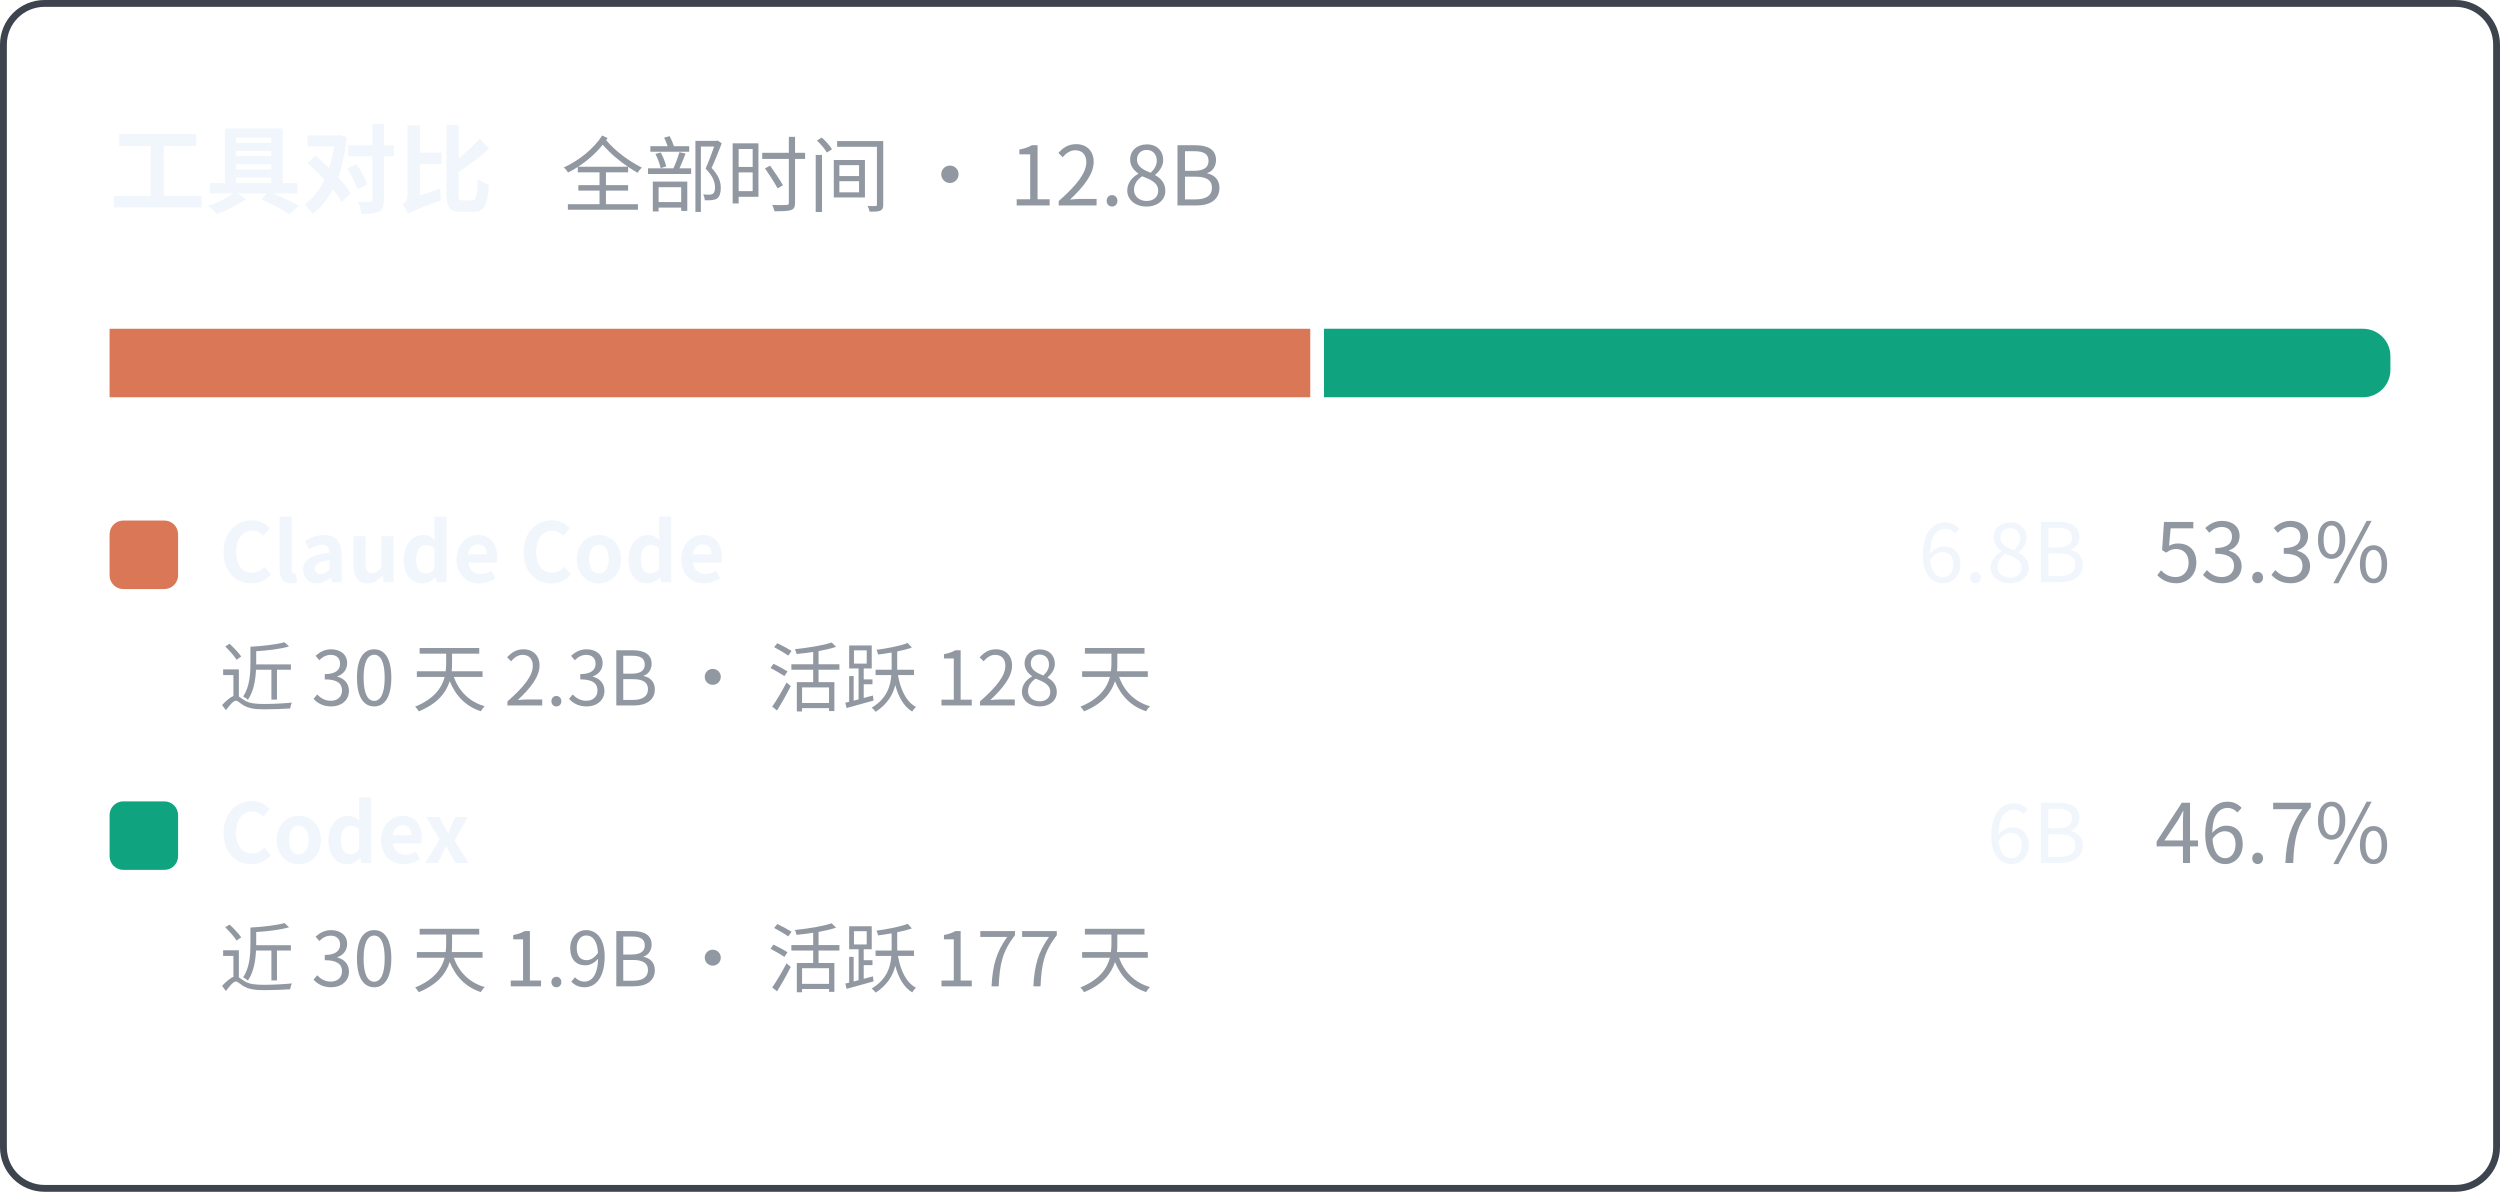
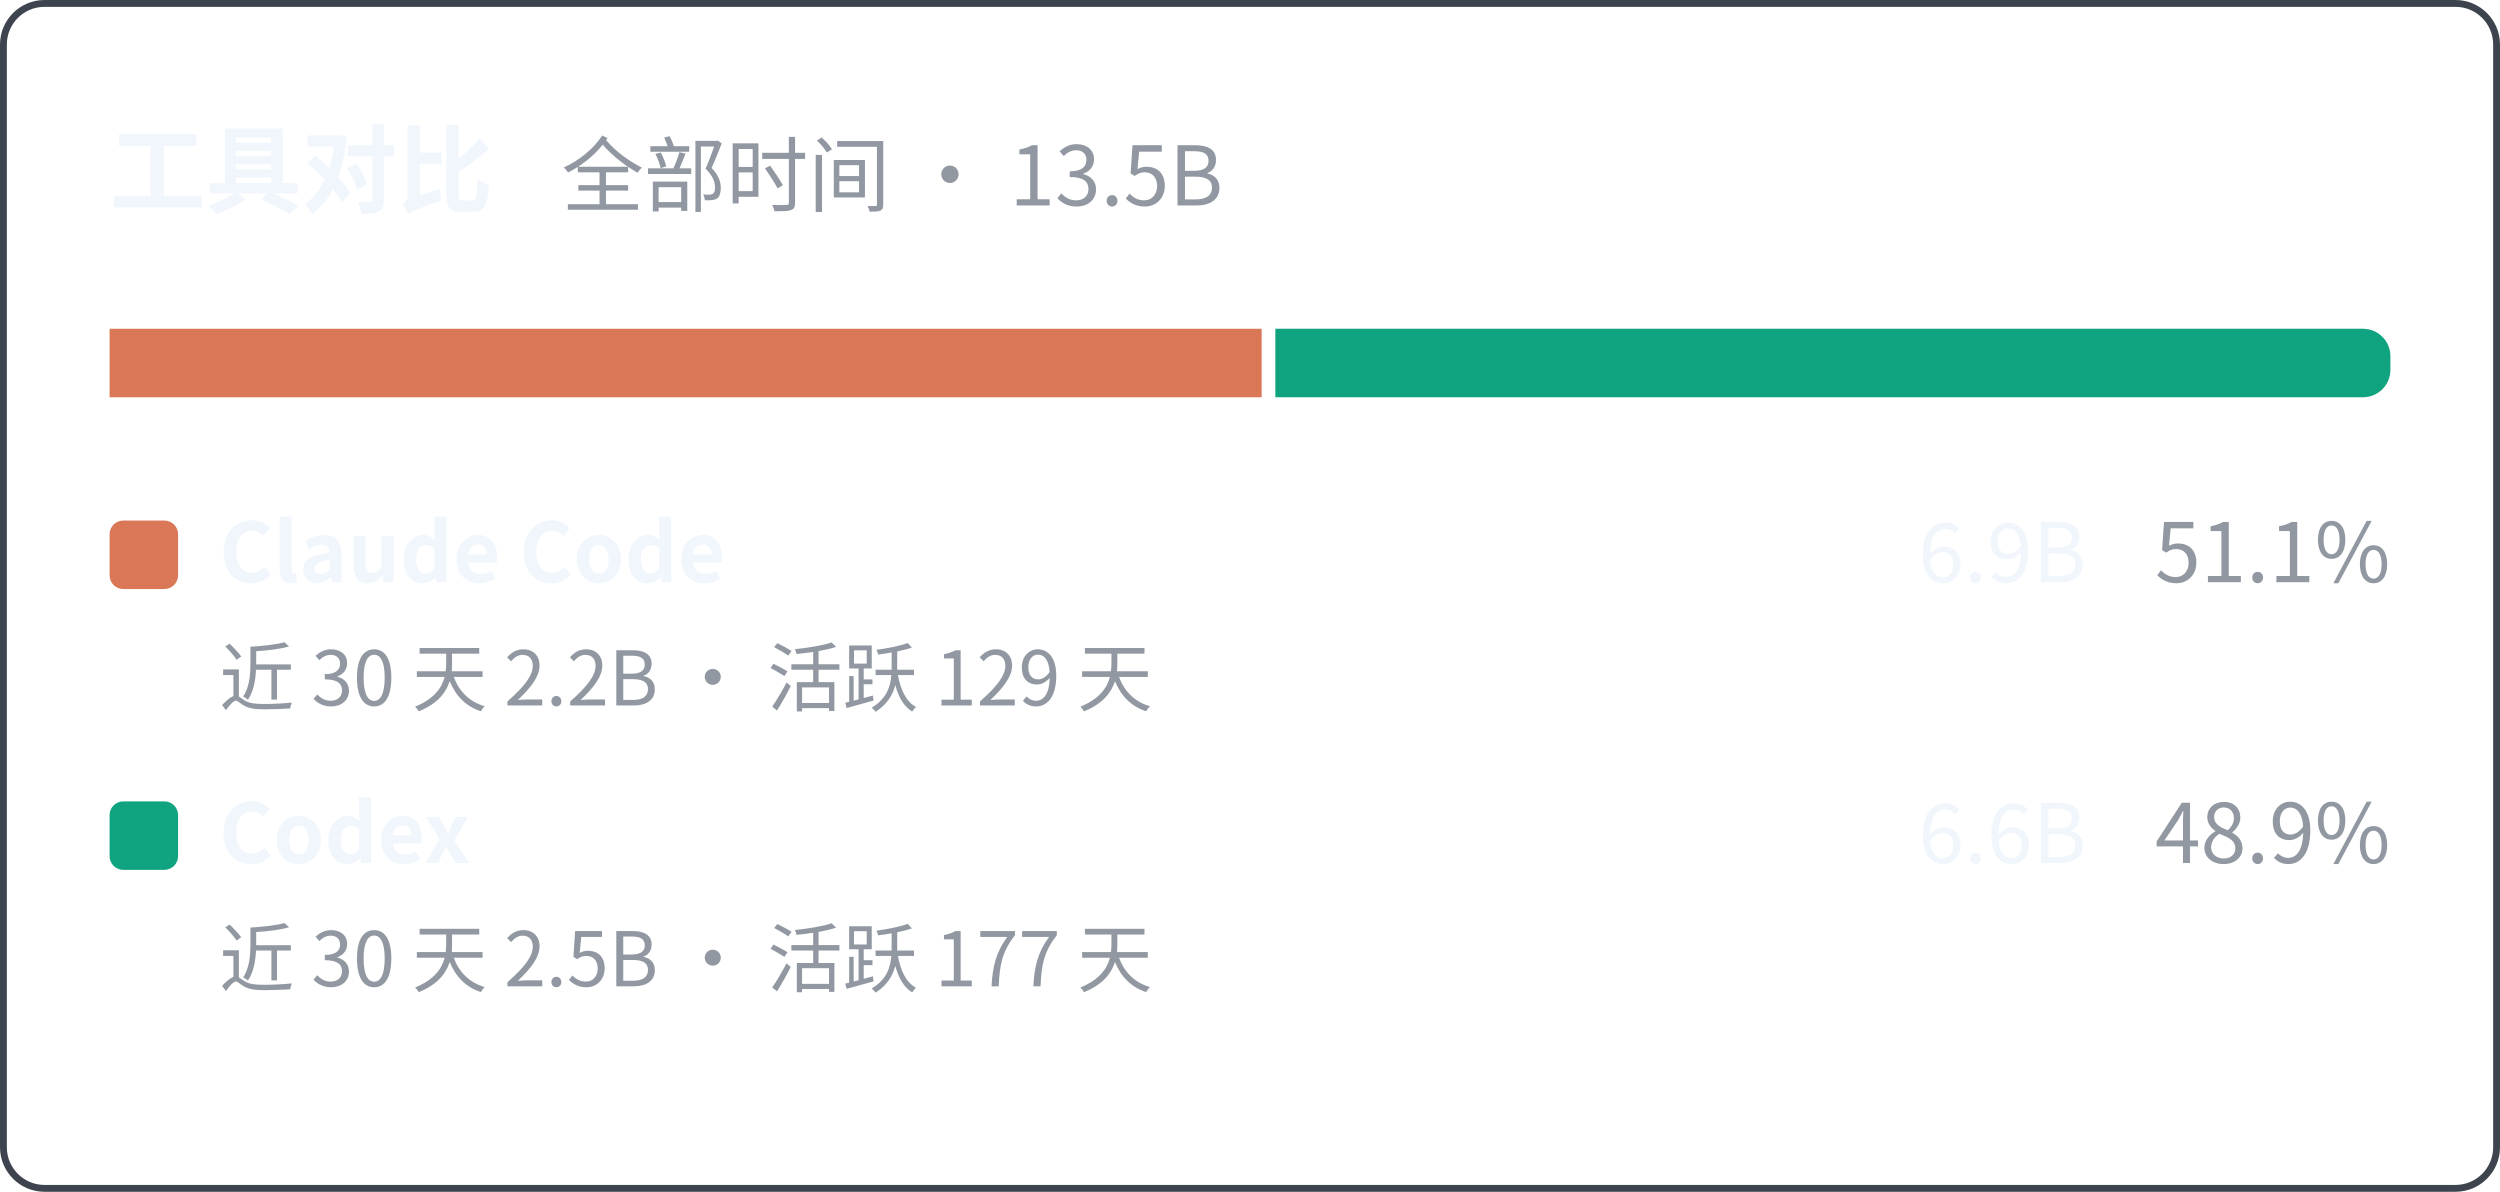
<svg xmlns="http://www.w3.org/2000/svg" width="365" height="174" viewBox="0 0 365 174" font-family="system-ui, -apple-system, 'Segoe UI', 'PingFang SC', 'Microsoft YaHei', 'Noto Sans CJK SC', sans-serif">
  <rect x="0.5" y="0.5" width="364" height="173" rx="6" fill="none" stroke="#3d444d" />
-   <text x="16" y="30" font-size="14" font-weight="600" fill="#f0f6fc">工具对比<tspan dx="10" font-size="12" font-weight="400" fill="#9198a1">全部时间 · 12.8B</tspan>
+   <text x="16" y="30" font-size="14" font-weight="600" fill="#f0f6fc">工具对比<tspan dx="10" font-size="12" font-weight="400" fill="#9198a1">全部时间 · 13.5B</tspan>
  </text>
-   <rect x="16.0" y="48" width="175.3" height="10" fill="#d97757" />
-   <path d="M193.3 48 h151.7 a4.0 4.0 0 0 1 4.0 4.0 v2.0 a4.0 4.0 0 0 1 -4.0 4.0 h-151.7 z" fill="#10a37f" />
+   <rect x="16.0" y="48" width="168.2" height="10" fill="#d97757" />
+   <path d="M186.2 48 h158.8 a4.0 4.0 0 0 1 4.0 4.0 v2.0 a4.0 4.0 0 0 1 -4.0 4.0 h-158.8 z" fill="#10a37f" />
  <rect x="16" y="76.0" width="10" height="10" rx="2" fill="#d97757" />
  <text x="32" y="85.0" font-size="12" font-weight="600" fill="#f0f6fc">Claude Code</text>
-   <text x="349" y="85.0" font-size="12" text-anchor="end" fill="#f0f6fc">6.8B<tspan dx="10" font-size="12" font-weight="400" fill="#9198a1">53.3%</tspan>
+   <text x="349" y="85.0" font-size="12" text-anchor="end" fill="#f0f6fc">6.9B<tspan dx="10" font-size="12" font-weight="400" fill="#9198a1">51.1%</tspan>
  </text>
-   <text x="32" y="103.0" font-size="11" fill="#9198a1">近 30 天 2.3B · 活跃 128 天</text>
+   <text x="32" y="103.0" font-size="11" fill="#9198a1">近 30 天 2.2B · 活跃 129 天</text>
  <rect x="16" y="117.0" width="10" height="10" rx="2" fill="#10a37f" />
  <text x="32" y="126.0" font-size="12" font-weight="600" fill="#f0f6fc">Codex</text>
-   <text x="349" y="126.0" font-size="12" text-anchor="end" fill="#f0f6fc">6B<tspan dx="10" font-size="12" font-weight="400" fill="#9198a1">46.7%</tspan>
+   <text x="349" y="126.0" font-size="12" text-anchor="end" fill="#f0f6fc">6.6B<tspan dx="10" font-size="12" font-weight="400" fill="#9198a1">48.9%</tspan>
  </text>
-   <text x="32" y="144.0" font-size="11" fill="#9198a1">近 30 天 1.9B · 活跃 177 天</text>
+   <text x="32" y="144.0" font-size="11" fill="#9198a1">近 30 天 2.5B · 活跃 177 天</text>
</svg>
